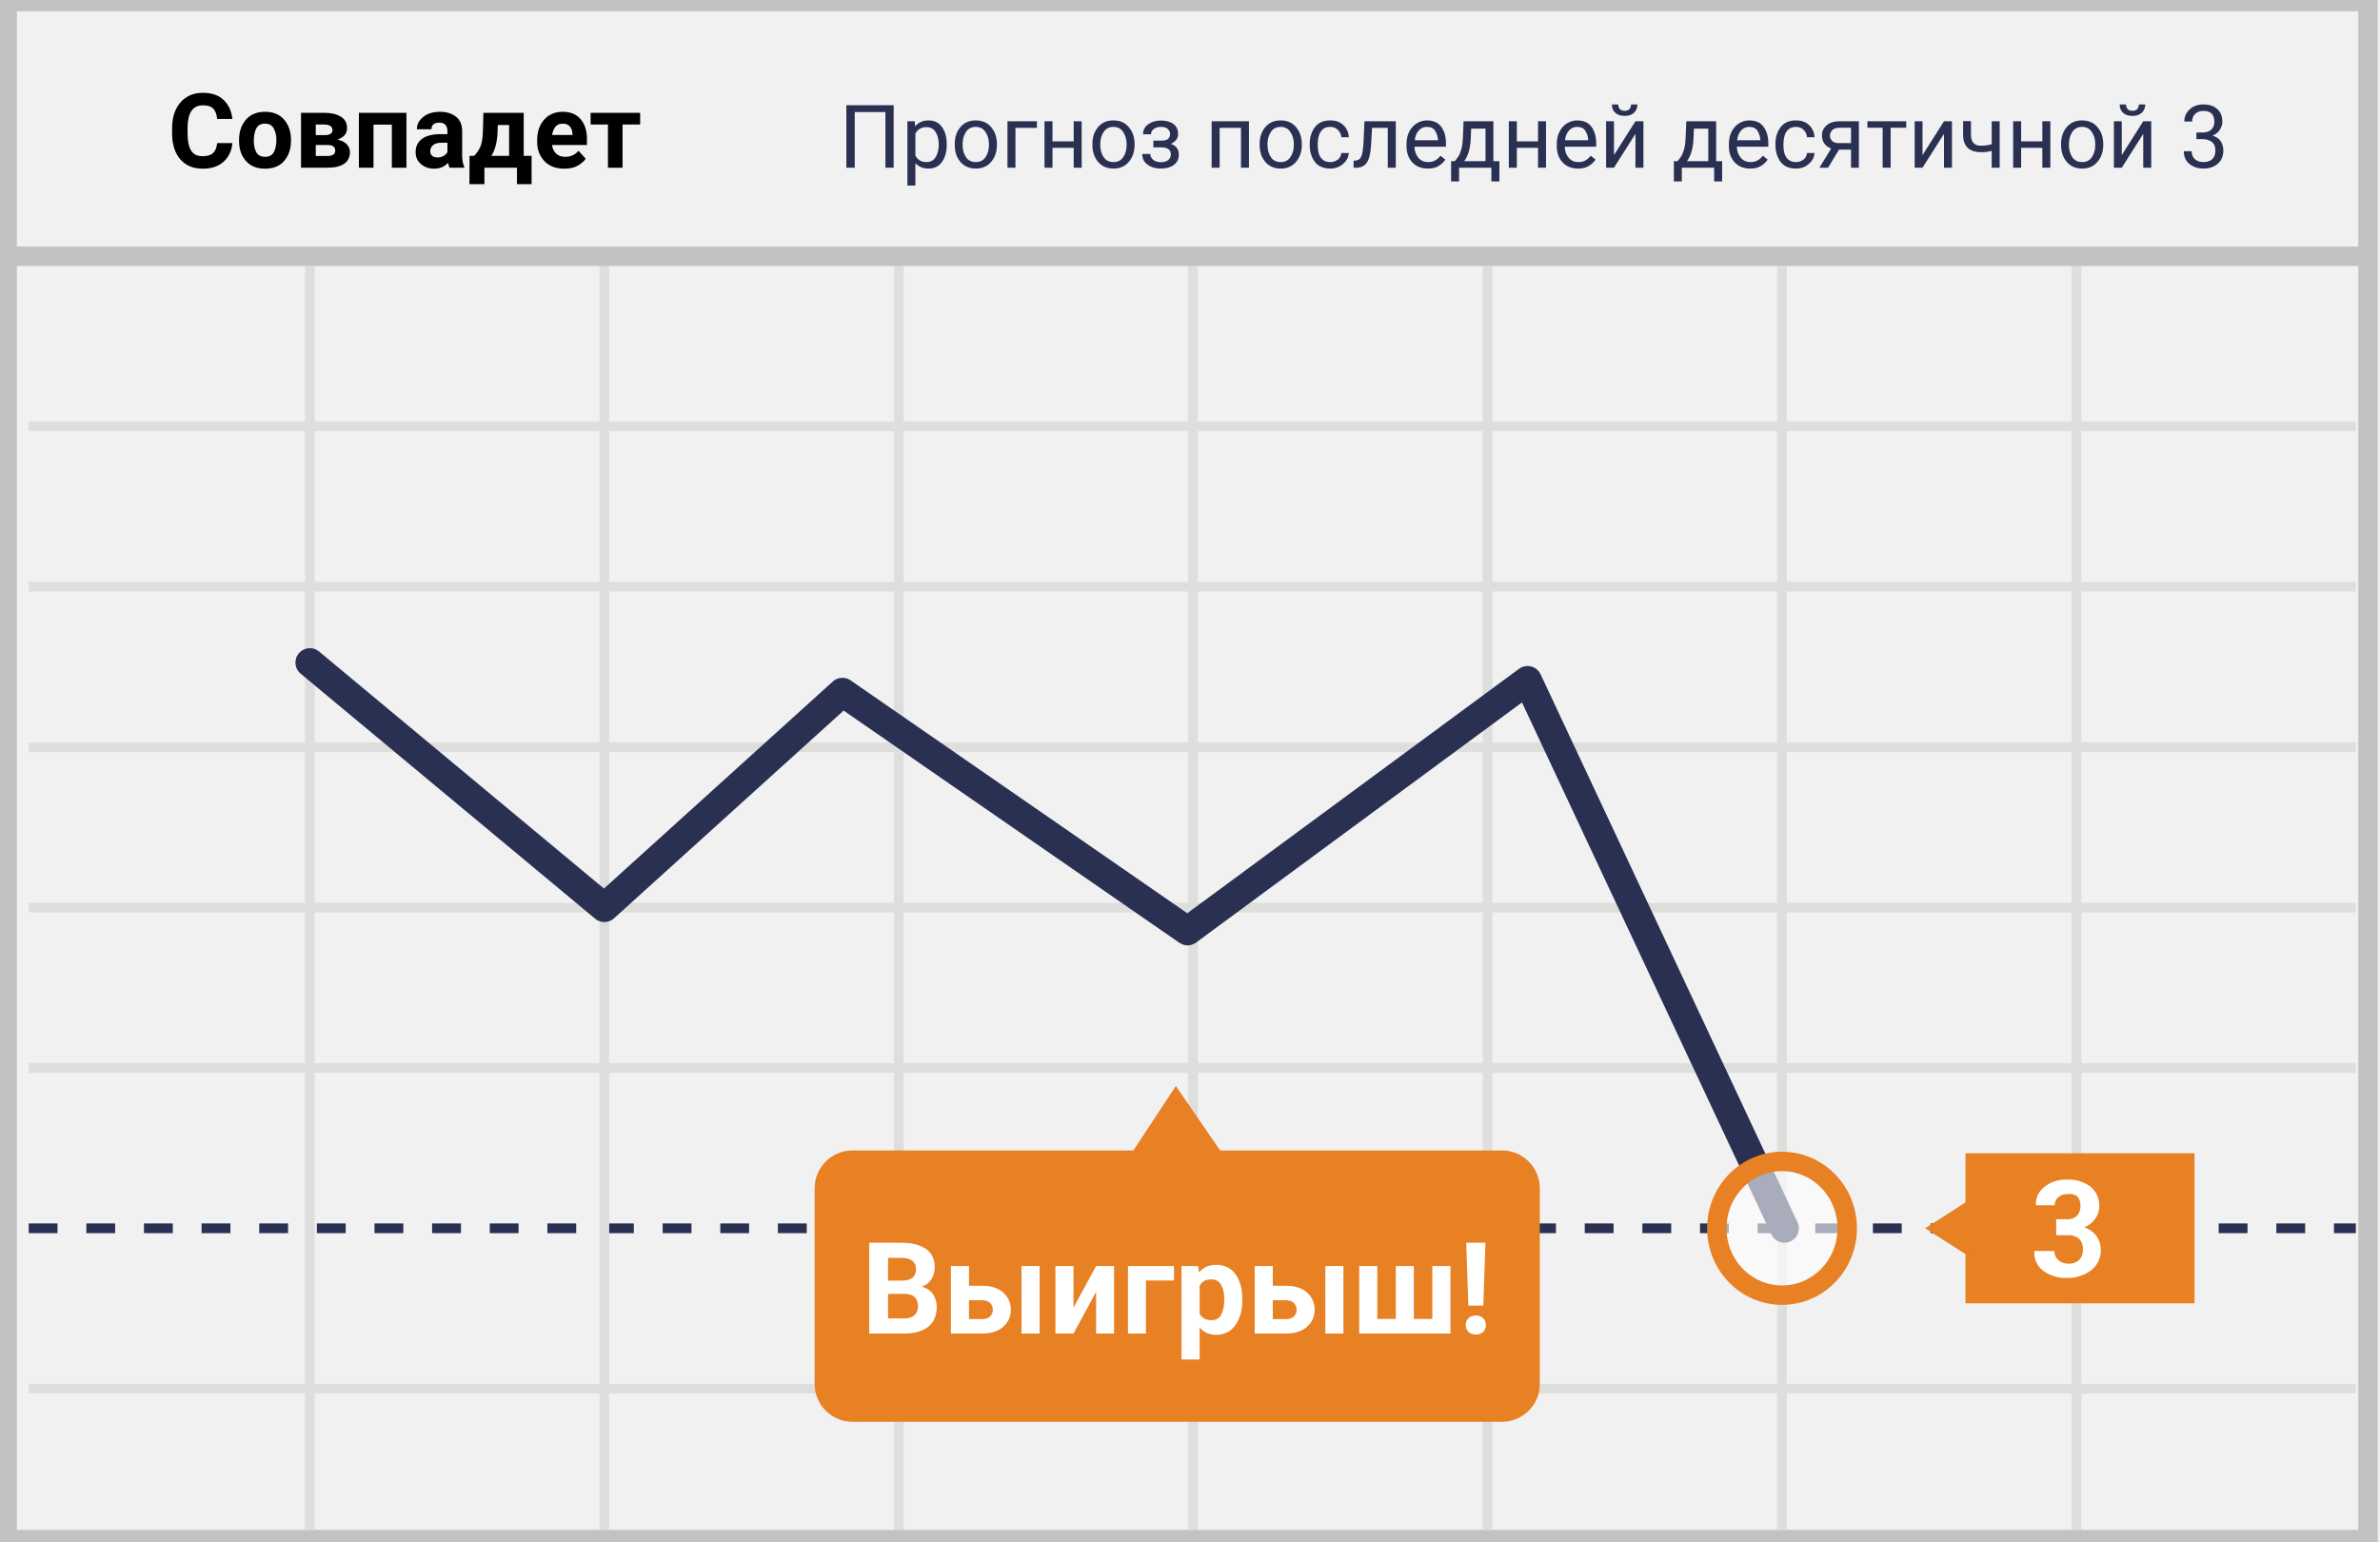
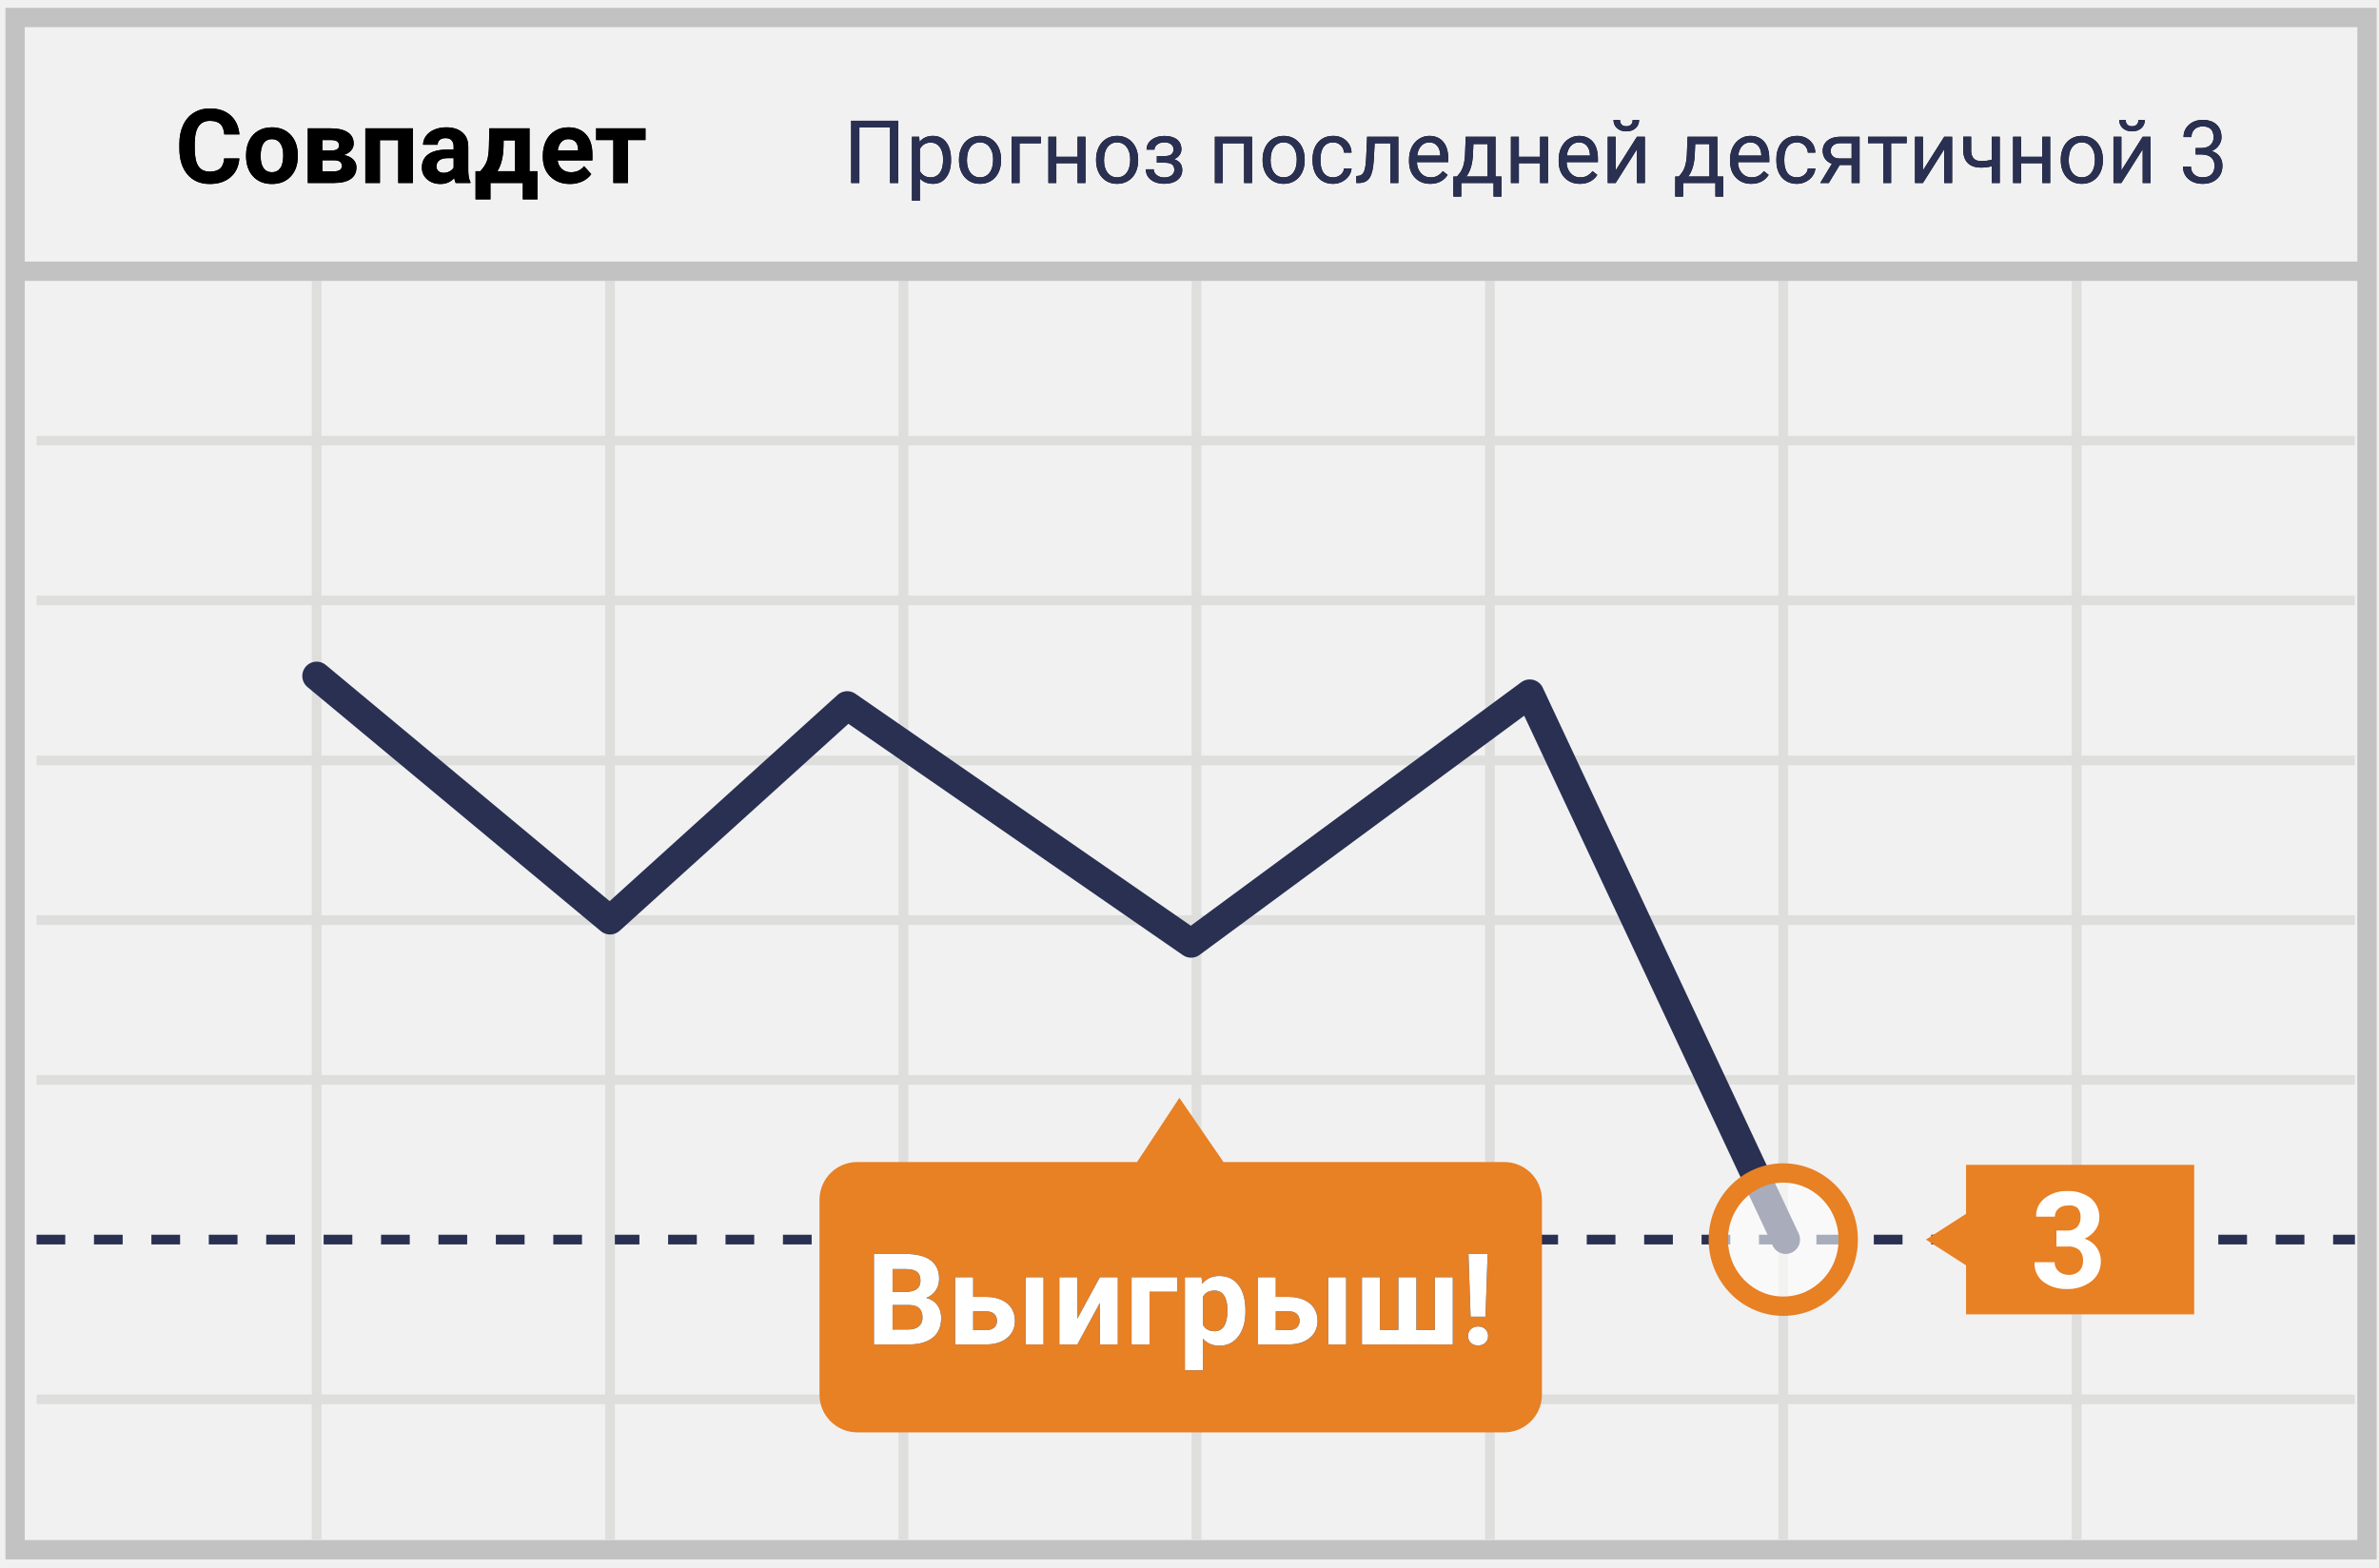
- <svg xmlns="http://www.w3.org/2000/svg" width="298" height="193">
-   <g fill="none" fill-rule="evenodd">
-     <path stroke="#C2C2C2" stroke-width="2.43" fill="#F1F1F2" d="M.899.197h295.595v192.606H.899z" />
-     <path d="M3.595 53.387h291.38M3.595 73.467h291.38M3.595 133.74h291.38" stroke="#DEDEDD" stroke-width="1.215" />
-     <path d="M3.595 153.82h291.38" stroke="#293052" stroke-width="1.215" stroke-linejoin="round" stroke-dasharray="3.608" />
-     <path d="M3.595 173.898h291.38M38.797 33.308V191.59M75.671 33.308V191.59m36.873-158.282V191.59M149.38 33.308V191.59m36.873-158.282V191.59m36.874-158.282V191.59M260 33.308V191.59M3.595 113.662h291.38M3.595 93.582h291.38" stroke="#DEDEDD" stroke-width="1.215" />
-     <path d="M1.506 32.096h295.595" stroke="#C2C2C2" stroke-width="2.43" fill="#F1F1F2" />
-     <path stroke="#293052" stroke-width="3.608" stroke-linecap="round" stroke-linejoin="round" d="M223.43 153.82l-32.164-68.61-42.57 31.369-43.215-29.891-29.81 26.974-36.874-30.687" />
-     <path d="M187.937 144.07h-35.165l-5.544-8.07-5.317 8.07h-35.164a4.741 4.741 0 0 0-4.747 4.735v24.511a4.741 4.741 0 0 0 4.747 4.736h81.19a4.753 4.753 0 0 0 3.43-1.346 4.73 4.73 0 0 0 1.43-3.39v-24.473a4.73 4.73 0 0 0-1.416-3.414 4.753 4.753 0 0 0-3.444-1.36z" fill="#E88024" />
-     <ellipse cx="8.468" cy="8.858" rx="8.165" ry="8.373" opacity=".6" transform="translate(214.658 144.962)" fill="#FFF" />
-     <ellipse stroke="#E88024" stroke-width="2.43" cx="223.127" cy="153.819" rx="8.165" ry="8.373" />
-     <path fill="#E88024" d="M246.101 144.424h28.671v18.79h-28.67z" />
-     <path fill="#E88024" d="M249.595 153.82l-3.342 3.333-5.202-3.334 5.202-3.333z" />
-     <path d="M257.456 152.683h1.367c.463.033.92-.132 1.253-.455.294-.348.444-.795.418-1.25a1.627 1.627 0 0 0-.418-1.174 1.598 1.598 0 0 0-1.215-.266 1.673 1.673 0 0 0-1.14.38c-.3.253-.467.63-.455 1.022h-2.355a2.725 2.725 0 0 1 1.064-2.31 4.298 4.298 0 0 1 2.81-.91 4.64 4.64 0 0 1 2.962.871 3.065 3.065 0 0 1 1.101 2.539 2.534 2.534 0 0 1-.494 1.477 3.34 3.34 0 0 1-1.367 1.099c.61.197 1.142.581 1.52 1.098.353.498.54 1.095.531 1.705a3.104 3.104 0 0 1-1.215 2.576 4.83 4.83 0 0 1-3.076.947 4.717 4.717 0 0 1-2.886-.87 2.8 2.8 0 0 1-1.14-2.501h2.507c-.01.432.17.848.494 1.136.345.304.792.467 1.253.455.486.032.964-.132 1.329-.455.333-.329.512-.783.493-1.25a1.816 1.816 0 0 0-.455-1.402 1.978 1.978 0 0 0-1.405-.454h-1.481v-2.008z" fill="#FFF" />
-     <text font-family="Roboto-Regular, Roboto" font-size="11" fill="#2A3052">
-       <tspan x="105.02" y="21">Прогноз последней десятичной 3</tspan>
-     </text>
-     <text font-family="Roboto-Bold, Roboto" font-size="16" font-weight="bold" fill="#FFF">
-       <tspan x="107.82" y="167">Выигрыш!</tspan>
-     </text>
-     <text font-family="Roboto-Bold, Roboto" font-size="13" font-weight="bold" fill="#000">
-       <tspan x="21" y="21">Совпадет</tspan>
-     </text>
+ <svg xmlns="http://www.w3.org/2000/svg" xmlns:xlink="http://www.w3.org/1999/xlink" width="299px" height="197px" viewBox="0 0 299 197" version="1.1">
+   <defs>
+     <path d="M111.9,21 L110.863,21 L110.863,14.028 L107.007,14.028 L107.007,21 L105.976,21 L105.976,13.18 L111.9,13.18 L111.9,21 Z M118.528,18.159 C118.528,19.043 118.326,19.756 117.921,20.296 C117.516,20.837 116.968,21.107 116.277,21.107 C115.572,21.107 115.017,20.884 114.612,20.436 L114.612,23.234 L113.619,23.234 L113.619,15.188 L114.526,15.188 L114.575,15.833 C114.979,15.332 115.541,15.081 116.261,15.081 C116.959,15.081 117.512,15.344 117.918,15.871 C118.325,16.397 118.528,17.129 118.528,18.067 L118.528,18.159 Z M117.534,18.046 C117.534,17.391 117.395,16.873 117.115,16.494 C116.836,16.114 116.453,15.924 115.966,15.924 C115.364,15.924 114.913,16.191 114.612,16.725 L114.612,19.501 C114.91,20.031 115.364,20.296 115.977,20.296 C116.453,20.296 116.831,20.108 117.113,19.73 C117.394,19.352 117.534,18.791 117.534,18.046 Z M119.527,18.041 C119.527,17.471 119.639,16.959 119.863,16.504 C120.086,16.05 120.398,15.699 120.797,15.452 C121.196,15.205 121.652,15.081 122.164,15.081 C122.955,15.081 123.595,15.355 124.084,15.903 C124.573,16.451 124.817,17.179 124.817,18.089 L124.817,18.159 C124.817,18.724 124.709,19.232 124.492,19.681 C124.276,20.131 123.966,20.481 123.563,20.731 C123.16,20.982 122.698,21.107 122.175,21.107 C121.387,21.107 120.749,20.833 120.26,20.286 C119.771,19.738 119.527,19.013 119.527,18.11 L119.527,18.041 Z M120.526,18.159 C120.526,18.803 120.675,19.321 120.974,19.711 C121.273,20.101 121.674,20.296 122.175,20.296 C122.68,20.296 123.081,20.099 123.378,19.703 C123.675,19.307 123.824,18.753 123.824,18.041 C123.824,17.403 123.672,16.887 123.37,16.491 C123.067,16.095 122.665,15.897 122.164,15.897 C121.674,15.897 121.278,16.093 120.977,16.483 C120.676,16.873 120.526,17.432 120.526,18.159 Z M129.818,16.01 L127.138,16.01 L127.138,21 L126.139,21 L126.139,15.188 L129.818,15.188 L129.818,16.01 Z M135.425,21 L134.432,21 L134.432,18.519 L131.762,18.519 L131.762,21 L130.763,21 L130.763,15.188 L131.762,15.188 L131.762,17.708 L134.432,17.708 L134.432,15.188 L135.425,15.188 L135.425,21 Z M136.757,18.041 C136.757,17.471 136.869,16.959 137.093,16.504 C137.317,16.05 137.628,15.699 138.028,15.452 C138.427,15.205 138.882,15.081 139.395,15.081 C140.186,15.081 140.826,15.355 141.315,15.903 C141.803,16.451 142.048,17.179 142.048,18.089 L142.048,18.159 C142.048,18.724 141.94,19.232 141.723,19.681 C141.506,20.131 141.197,20.481 140.794,20.731 C140.391,20.982 139.928,21.107 139.405,21.107 C138.618,21.107 137.979,20.833 137.49,20.286 C137.002,19.738 136.757,19.013 136.757,18.11 L136.757,18.041 Z M137.756,18.159 C137.756,18.803 137.906,19.321 138.205,19.711 C138.504,20.101 138.904,20.296 139.405,20.296 C139.91,20.296 140.311,20.099 140.608,19.703 C140.906,19.307 141.054,18.753 141.054,18.041 C141.054,17.403 140.903,16.887 140.6,16.491 C140.298,16.095 139.896,15.897 139.395,15.897 C138.904,15.897 138.508,16.093 138.208,16.483 C137.907,16.873 137.756,17.432 137.756,18.159 Z M146.49,16.778 C146.49,16.506 146.386,16.29 146.178,16.131 C145.971,15.972 145.686,15.892 145.324,15.892 C144.973,15.892 144.681,15.983 144.446,16.166 C144.212,16.349 144.094,16.563 144.094,16.811 L143.106,16.811 C143.106,16.306 143.317,15.892 143.74,15.57 C144.162,15.248 144.69,15.086 145.324,15.086 C146.005,15.086 146.535,15.232 146.914,15.524 C147.294,15.816 147.483,16.232 147.483,16.773 C147.483,17.034 147.405,17.274 147.247,17.493 C147.09,17.711 146.866,17.885 146.576,18.014 C147.252,18.243 147.591,18.694 147.591,19.367 C147.591,19.901 147.385,20.323 146.973,20.635 C146.561,20.946 146.012,21.102 145.324,21.102 C144.655,21.102 144.102,20.938 143.667,20.611 C143.232,20.283 143.015,19.84 143.015,19.281 L144.003,19.281 C144.003,19.564 144.129,19.807 144.382,20.009 C144.634,20.211 144.948,20.312 145.324,20.312 C145.704,20.312 146.01,20.225 146.243,20.049 C146.475,19.874 146.592,19.646 146.592,19.367 C146.592,19.041 146.494,18.808 146.299,18.666 C146.104,18.525 145.8,18.454 145.389,18.454 L144.395,18.454 L144.395,17.616 L145.475,17.616 C146.151,17.598 146.49,17.319 146.49,16.778 Z M156.356,21 L155.363,21 L155.363,16.01 L152.688,16.01 L152.688,21 L151.689,21 L151.689,15.188 L156.356,15.188 L156.356,21 Z M157.688,18.041 C157.688,17.471 157.8,16.959 158.024,16.504 C158.248,16.05 158.559,15.699 158.959,15.452 C159.358,15.205 159.814,15.081 160.326,15.081 C161.117,15.081 161.757,15.355 162.246,15.903 C162.735,16.451 162.979,17.179 162.979,18.089 L162.979,18.159 C162.979,18.724 162.871,19.232 162.654,19.681 C162.437,20.131 162.128,20.481 161.725,20.731 C161.322,20.982 160.859,21.107 160.336,21.107 C159.549,21.107 158.91,20.833 158.422,20.286 C157.933,19.738 157.688,19.013 157.688,18.11 L157.688,18.041 Z M158.688,18.159 C158.688,18.803 158.837,19.321 159.136,19.711 C159.435,20.101 159.835,20.296 160.336,20.296 C160.841,20.296 161.242,20.099 161.54,19.703 C161.837,19.307 161.985,18.753 161.985,18.041 C161.985,17.403 161.834,16.887 161.531,16.491 C161.229,16.095 160.827,15.897 160.326,15.897 C159.835,15.897 159.439,16.093 159.139,16.483 C158.838,16.873 158.688,17.432 158.688,18.159 Z M166.556,20.296 C166.911,20.296 167.22,20.189 167.485,19.974 C167.75,19.759 167.897,19.491 167.926,19.168 L168.866,19.168 C168.848,19.501 168.733,19.818 168.522,20.119 C168.311,20.42 168.029,20.66 167.676,20.839 C167.323,21.018 166.95,21.107 166.556,21.107 C165.765,21.107 165.136,20.843 164.668,20.315 C164.201,19.787 163.967,19.065 163.967,18.148 L163.967,17.981 C163.967,17.416 164.071,16.913 164.279,16.472 C164.486,16.032 164.785,15.69 165.173,15.446 C165.562,15.203 166.021,15.081 166.551,15.081 C167.202,15.081 167.744,15.276 168.176,15.667 C168.607,16.057 168.837,16.563 168.866,17.187 L167.926,17.187 C167.897,16.811 167.755,16.502 167.499,16.26 C167.243,16.018 166.927,15.897 166.551,15.897 C166.046,15.897 165.655,16.079 165.377,16.443 C165.1,16.806 164.961,17.332 164.961,18.019 L164.961,18.207 C164.961,18.877 165.099,19.392 165.375,19.754 C165.65,20.116 166.044,20.296 166.556,20.296 Z M174.747,15.188 L174.747,21 L173.748,21 L173.748,16.01 L171.771,16.01 L171.653,18.186 C171.589,19.185 171.421,19.899 171.151,20.329 C170.881,20.758 170.452,20.982 169.865,21 L169.467,21 L169.467,20.125 L169.752,20.103 C170.074,20.067 170.305,19.881 170.445,19.544 C170.584,19.208 170.674,18.585 170.713,17.675 L170.821,15.188 L174.747,15.188 Z M178.754,21.107 C177.966,21.107 177.325,20.849 176.831,20.331 C176.337,19.814 176.09,19.122 176.09,18.255 L176.09,18.073 C176.09,17.496 176.2,16.982 176.42,16.529 C176.64,16.076 176.948,15.721 177.344,15.465 C177.74,15.209 178.168,15.081 178.63,15.081 C179.386,15.081 179.973,15.33 180.392,15.828 C180.811,16.325 181.021,17.038 181.021,17.965 L181.021,18.379 L177.083,18.379 C177.098,18.952 177.265,19.415 177.586,19.767 C177.906,20.12 178.313,20.296 178.808,20.296 C179.159,20.296 179.456,20.225 179.699,20.082 C179.943,19.938 180.156,19.749 180.338,19.512 L180.945,19.985 C180.458,20.733 179.728,21.107 178.754,21.107 Z M178.63,15.897 C178.229,15.897 177.893,16.043 177.621,16.335 C177.348,16.627 177.18,17.036 177.116,17.562 L180.027,17.562 L180.027,17.487 C179.998,16.982 179.862,16.591 179.619,16.314 C179.375,16.036 179.046,15.897 178.63,15.897 Z M182.122,20.189 L182.465,19.765 C182.852,19.263 183.072,18.511 183.126,17.509 L183.217,15.188 L186.961,15.188 L186.961,20.189 L187.708,20.189 L187.708,22.708 L186.714,22.708 L186.714,21 L182.659,21 L182.659,22.708 L181.665,22.708 L181.67,20.189 L182.122,20.189 Z M183.298,20.189 L185.967,20.189 L185.967,16.107 L184.179,16.107 L184.12,17.493 C184.059,18.649 183.785,19.548 183.298,20.189 Z M193.557,21 L192.563,21 L192.563,18.519 L189.894,18.519 L189.894,21 L188.895,21 L188.895,15.188 L189.894,15.188 L189.894,17.708 L192.563,17.708 L192.563,15.188 L193.557,15.188 L193.557,21 Z M197.563,21.107 C196.776,21.107 196.135,20.849 195.641,20.331 C195.146,19.814 194.899,19.122 194.899,18.255 L194.899,18.073 C194.899,17.496 195.01,16.982 195.23,16.529 C195.45,16.076 195.758,15.721 196.154,15.465 C196.549,15.209 196.978,15.081 197.44,15.081 C198.195,15.081 198.783,15.33 199.202,15.828 C199.621,16.325 199.83,17.038 199.83,17.965 L199.83,18.379 L195.893,18.379 C195.907,18.952 196.075,19.415 196.395,19.767 C196.716,20.12 197.123,20.296 197.617,20.296 C197.968,20.296 198.265,20.225 198.509,20.082 C198.752,19.938 198.965,19.749 199.148,19.512 L199.755,19.985 C199.268,20.733 198.537,21.107 197.563,21.107 Z M197.44,15.897 C197.039,15.897 196.702,16.043 196.43,16.335 C196.158,16.627 195.99,17.036 195.925,17.562 L198.836,17.562 L198.836,17.487 C198.808,16.982 198.672,16.591 198.428,16.314 C198.185,16.036 197.855,15.897 197.44,15.897 Z M204.739,15.188 L205.733,15.188 L205.733,21 L204.739,21 L204.739,16.762 L202.059,21 L201.065,21 L201.065,15.188 L202.059,15.188 L202.059,19.432 L204.739,15.188 Z M205.008,13.072 C205.008,13.506 204.86,13.854 204.565,14.117 C204.269,14.38 203.882,14.512 203.402,14.512 C202.922,14.512 202.534,14.379 202.236,14.114 C201.939,13.849 201.791,13.502 201.791,13.072 L202.602,13.072 C202.602,13.323 202.67,13.519 202.806,13.66 C202.942,13.802 203.14,13.873 203.402,13.873 C203.653,13.873 203.849,13.803 203.99,13.663 C204.131,13.523 204.202,13.326 204.202,13.072 L205.008,13.072 Z M210.003,20.189 L210.347,19.765 C210.733,19.263 210.954,18.511 211.007,17.509 L211.099,15.188 L214.842,15.188 L214.842,20.189 L215.589,20.189 L215.589,22.708 L214.595,22.708 L214.595,21 L210.54,21 L210.54,22.708 L209.546,22.708 L209.552,20.189 L210.003,20.189 Z M211.179,20.189 L213.849,20.189 L213.849,16.107 L212.06,16.107 L212.001,17.493 C211.94,18.649 211.666,19.548 211.179,20.189 Z M219.102,21.107 C218.314,21.107 217.673,20.849 217.179,20.331 C216.685,19.814 216.438,19.122 216.438,18.255 L216.438,18.073 C216.438,17.496 216.548,16.982 216.768,16.529 C216.988,16.076 217.296,15.721 217.692,15.465 C218.087,15.209 218.516,15.081 218.978,15.081 C219.734,15.081 220.321,15.33 220.74,15.828 C221.159,16.325 221.368,17.038 221.368,17.965 L221.368,18.379 L217.431,18.379 C217.445,18.952 217.613,19.415 217.933,19.767 C218.254,20.12 218.661,20.296 219.155,20.296 C219.506,20.296 219.803,20.225 220.047,20.082 C220.29,19.938 220.503,19.749 220.686,19.512 L221.293,19.985 C220.806,20.733 220.076,21.107 219.102,21.107 Z M218.978,15.897 C218.577,15.897 218.24,16.043 217.968,16.335 C217.696,16.627 217.528,17.036 217.463,17.562 L220.375,17.562 L220.375,17.487 C220.346,16.982 220.21,16.591 219.966,16.314 C219.723,16.036 219.393,15.897 218.978,15.897 Z M224.849,20.296 C225.203,20.296 225.513,20.189 225.778,19.974 C226.043,19.759 226.19,19.491 226.218,19.168 L227.158,19.168 C227.14,19.501 227.026,19.818 226.814,20.119 C226.603,20.42 226.321,20.66 225.969,20.839 C225.616,21.018 225.243,21.107 224.849,21.107 C224.057,21.107 223.428,20.843 222.961,20.315 C222.493,19.787 222.26,19.065 222.26,18.148 L222.26,17.981 C222.26,17.416 222.364,16.913 222.571,16.472 C222.779,16.032 223.077,15.69 223.466,15.446 C223.854,15.203 224.313,15.081 224.843,15.081 C225.495,15.081 226.037,15.276 226.468,15.667 C226.899,16.057 227.13,16.563 227.158,17.187 L226.218,17.187 C226.19,16.811 226.047,16.502 225.791,16.26 C225.535,16.018 225.219,15.897 224.843,15.897 C224.338,15.897 223.947,16.079 223.67,16.443 C223.392,16.806 223.253,17.332 223.253,18.019 L223.253,18.207 C223.253,18.877 223.391,19.392 223.667,19.754 C223.943,20.116 224.337,20.296 224.849,20.296 Z M232.717,15.188 L232.717,21 L231.718,21 L231.718,18.739 L230.22,18.739 L228.85,21 L227.776,21 L229.237,18.588 C228.864,18.452 228.579,18.242 228.38,17.957 C228.181,17.673 228.082,17.34 228.082,16.961 C228.082,16.431 228.281,16.004 228.678,15.68 C229.076,15.356 229.607,15.192 230.273,15.188 L232.717,15.188 Z M229.081,16.972 C229.081,17.255 229.178,17.483 229.371,17.656 C229.564,17.83 229.82,17.919 230.139,17.922 L231.718,17.922 L231.718,15.994 L230.29,15.994 C229.921,15.994 229.627,16.085 229.409,16.265 C229.19,16.446 229.081,16.682 229.081,16.972 Z M238.631,15.994 L236.681,15.994 L236.681,21 L235.688,21 L235.688,15.994 L233.775,15.994 L233.775,15.188 L238.631,15.188 L238.631,15.994 Z M243.357,15.188 L244.351,15.188 L244.351,21 L243.357,21 L243.357,16.762 L240.677,21 L239.684,21 L239.684,15.188 L240.677,15.188 L240.677,19.432 L243.357,15.188 Z M250.334,21 L249.335,21 L249.335,18.895 C248.899,19.009 248.451,19.066 247.993,19.066 C247.266,19.066 246.712,18.88 246.33,18.508 C245.949,18.135 245.755,17.605 245.748,16.918 L245.748,15.183 L246.741,15.183 L246.741,16.95 C246.759,17.817 247.176,18.25 247.993,18.25 C248.451,18.25 248.899,18.193 249.335,18.078 L249.335,15.188 L250.334,15.188 L250.334,21 Z M256.672,21 L255.679,21 L255.679,18.519 L253.009,18.519 L253.009,21 L252.01,21 L252.01,15.188 L253.009,15.188 L253.009,17.708 L255.679,17.708 L255.679,15.188 L256.672,15.188 L256.672,21 Z M258.004,18.041 C258.004,17.471 258.116,16.959 258.34,16.504 C258.564,16.05 258.875,15.699 259.275,15.452 C259.674,15.205 260.13,15.081 260.642,15.081 C261.433,15.081 262.073,15.355 262.562,15.903 C263.051,16.451 263.295,17.179 263.295,18.089 L263.295,18.159 C263.295,18.724 263.187,19.232 262.97,19.681 C262.753,20.131 262.444,20.481 262.041,20.731 C261.638,20.982 261.175,21.107 260.652,21.107 C259.865,21.107 259.226,20.833 258.738,20.286 C258.249,19.738 258.004,19.013 258.004,18.11 L258.004,18.041 Z M259.003,18.159 C259.003,18.803 259.153,19.321 259.452,19.711 C259.751,20.101 260.151,20.296 260.652,20.296 C261.157,20.296 261.558,20.099 261.855,19.703 C262.153,19.307 262.301,18.753 262.301,18.041 C262.301,17.403 262.15,16.887 261.847,16.491 C261.545,16.095 261.143,15.897 260.642,15.897 C260.151,15.897 259.755,16.093 259.455,16.483 C259.154,16.873 259.003,17.432 259.003,18.159 Z M268.301,15.188 L269.294,15.188 L269.294,21 L268.301,21 L268.301,16.762 L265.621,21 L264.627,21 L264.627,15.188 L265.621,15.188 L265.621,19.432 L268.301,15.188 Z M268.569,13.072 C268.569,13.506 268.422,13.854 268.126,14.117 C267.831,14.38 267.443,14.512 266.963,14.512 C266.484,14.512 266.095,14.379 265.798,14.114 C265.501,13.849 265.352,13.502 265.352,13.072 L266.163,13.072 C266.163,13.323 266.231,13.519 266.367,13.66 C266.503,13.802 266.702,13.873 266.963,13.873 C267.214,13.873 267.41,13.803 267.552,13.663 C267.693,13.523 267.764,13.326 267.764,13.072 L268.569,13.072 Z M274.956,16.606 L275.702,16.606 C276.171,16.599 276.54,16.476 276.809,16.236 C277.077,15.996 277.211,15.672 277.211,15.264 C277.211,14.347 276.755,13.889 275.842,13.889 C275.412,13.889 275.069,14.011 274.813,14.257 C274.557,14.502 274.429,14.827 274.429,15.231 L273.436,15.231 C273.436,14.612 273.662,14.097 274.115,13.687 C274.568,13.277 275.144,13.072 275.842,13.072 C276.579,13.072 277.158,13.267 277.577,13.658 C277.996,14.048 278.205,14.59 278.205,15.285 C278.205,15.625 278.095,15.955 277.875,16.273 C277.655,16.592 277.355,16.83 276.975,16.988 C277.405,17.124 277.737,17.349 277.971,17.665 C278.206,17.98 278.323,18.365 278.323,18.819 C278.323,19.521 278.094,20.078 277.636,20.49 C277.177,20.902 276.581,21.107 275.847,21.107 C275.113,21.107 274.516,20.909 274.056,20.511 C273.596,20.114 273.366,19.589 273.366,18.938 L274.365,18.938 C274.365,19.349 274.499,19.679 274.768,19.926 C275.036,20.173 275.396,20.296 275.847,20.296 C276.327,20.296 276.694,20.171 276.948,19.92 C277.202,19.67 277.33,19.31 277.33,18.841 C277.33,18.386 277.19,18.037 276.911,17.793 C276.631,17.55 276.229,17.425 275.702,17.417 L274.956,17.417 L274.956,16.606 Z" id="path-1" />
+     <path d="M108.836,167 L108.836,155.625 L112.82,155.625 C114.201,155.625 115.247,155.889 115.961,156.418 C116.674,156.947 117.031,157.721 117.031,158.742 C117.031,159.299 116.888,159.79 116.602,160.215 C116.315,160.639 115.917,160.951 115.406,161.148 C115.99,161.294 116.449,161.589 116.785,162.031 C117.121,162.474 117.289,163.016 117.289,163.656 C117.289,164.75 116.94,165.578 116.242,166.141 C115.544,166.703 114.549,166.99 113.258,167 L108.836,167 Z M111.18,162.047 L111.18,165.117 L113.188,165.117 C113.74,165.117 114.171,164.986 114.48,164.723 C114.79,164.46 114.945,164.096 114.945,163.633 C114.945,162.591 114.406,162.062 113.328,162.047 L111.18,162.047 Z M111.18,160.391 L112.914,160.391 C114.096,160.37 114.688,159.898 114.688,158.977 C114.688,158.461 114.538,158.09 114.238,157.863 C113.939,157.637 113.466,157.523 112.82,157.523 L111.18,157.523 L111.18,160.391 Z M121.312,161.023 L122.93,161.023 C123.659,161.023 124.299,161.146 124.852,161.391 C125.404,161.635 125.827,161.986 126.121,162.441 C126.415,162.897 126.562,163.427 126.562,164.031 C126.562,164.922 126.233,165.639 125.574,166.184 C124.915,166.728 124.018,167 122.883,167 L119.047,167 L119.047,158.547 L121.312,158.547 L121.312,161.023 Z M130.156,167 L127.898,167 L127.898,158.547 L130.156,158.547 L130.156,167 Z M121.312,162.836 L121.312,165.195 L122.914,165.195 C123.362,165.195 123.706,165.091 123.945,164.883 C124.185,164.674 124.305,164.391 124.305,164.031 C124.305,163.667 124.188,163.376 123.953,163.16 C123.719,162.944 123.372,162.836 122.914,162.836 L121.312,162.836 Z M137.234,158.547 L139.492,158.547 L139.492,167 L137.234,167 L137.234,161.781 L134.406,167 L132.141,167 L132.141,158.547 L134.406,158.547 L134.406,163.758 L137.234,158.547 Z M146.977,160.375 L143.477,160.375 L143.477,167 L141.219,167 L141.219,158.547 L146.977,158.547 L146.977,160.375 Z M155.531,162.852 C155.531,164.154 155.236,165.197 154.645,165.98 C154.053,166.764 153.255,167.156 152.25,167.156 C151.396,167.156 150.706,166.859 150.18,166.266 L150.18,170.25 L147.922,170.25 L147.922,158.547 L150.016,158.547 L150.094,159.375 C150.641,158.719 151.354,158.391 152.234,158.391 C153.276,158.391 154.086,158.776 154.664,159.547 C155.242,160.318 155.531,161.38 155.531,162.734 L155.531,162.852 Z M153.273,162.688 C153.273,161.901 153.134,161.294 152.855,160.867 C152.577,160.44 152.172,160.227 151.641,160.227 C150.932,160.227 150.445,160.497 150.18,161.039 L150.18,164.5 C150.456,165.057 150.948,165.336 151.656,165.336 C152.734,165.336 153.273,164.453 153.273,162.688 Z M159.344,161.023 L160.961,161.023 C161.69,161.023 162.331,161.146 162.883,161.391 C163.435,161.635 163.858,161.986 164.152,162.441 C164.447,162.897 164.594,163.427 164.594,164.031 C164.594,164.922 164.264,165.639 163.605,166.184 C162.947,166.728 162.049,167 160.914,167 L157.078,167 L157.078,158.547 L159.344,158.547 L159.344,161.023 Z M168.188,167 L165.93,167 L165.93,158.547 L168.188,158.547 L168.188,167 Z M159.344,162.836 L159.344,165.195 L160.945,165.195 C161.393,165.195 161.737,165.091 161.977,164.883 C162.216,164.674 162.336,164.391 162.336,164.031 C162.336,163.667 162.219,163.376 161.984,163.16 C161.75,162.944 161.404,162.836 160.945,162.836 L159.344,162.836 Z M172.43,158.547 L172.43,165.18 L174.75,165.18 L174.75,158.547 L177.016,158.547 L177.016,165.18 L179.336,165.18 L179.336,158.547 L181.594,158.547 L181.594,167 L170.172,167 L170.172,158.547 L172.43,158.547 Z M185.703,163.508 L183.828,163.508 L183.562,155.625 L185.969,155.625 L185.703,163.508 Z M184.766,164.742 C185.146,164.742 185.452,164.854 185.684,165.078 C185.915,165.302 186.031,165.589 186.031,165.938 C186.031,166.281 185.915,166.565 185.684,166.789 C185.452,167.013 185.146,167.125 184.766,167.125 C184.391,167.125 184.087,167.013 183.855,166.789 C183.624,166.565 183.508,166.281 183.508,165.938 C183.508,165.594 183.624,165.309 183.855,165.082 C184.087,164.855 184.391,164.742 184.766,164.742 Z" id="path-2" />
+     <path d="M29.081,17.921 C29.009,18.916 28.642,19.699 27.979,20.27 C27.317,20.841 26.444,21.127 25.361,21.127 C24.176,21.127 23.244,20.728 22.565,19.93 C21.885,19.133 21.546,18.038 21.546,16.646 L21.546,16.081 C21.546,15.192 21.702,14.409 22.016,13.732 C22.329,13.055 22.776,12.535 23.358,12.174 C23.94,11.812 24.616,11.631 25.386,11.631 C26.453,11.631 27.312,11.917 27.963,12.488 C28.615,13.059 28.992,13.861 29.093,14.894 L27.189,14.894 C27.142,14.297 26.976,13.864 26.691,13.595 C26.405,13.327 25.97,13.192 25.386,13.192 C24.751,13.192 24.276,13.42 23.961,13.875 C23.646,14.33 23.484,15.035 23.476,15.992 L23.476,16.69 C23.476,17.689 23.627,18.419 23.929,18.88 C24.232,19.341 24.709,19.572 25.361,19.572 C25.949,19.572 26.388,19.437 26.678,19.169 C26.968,18.9 27.134,18.484 27.176,17.921 L29.081,17.921 Z M29.925,17.502 C29.925,16.821 30.056,16.214 30.318,15.681 C30.581,15.147 30.958,14.735 31.451,14.443 C31.944,14.151 32.517,14.005 33.168,14.005 C34.095,14.005 34.852,14.288 35.438,14.855 C36.024,15.423 36.351,16.193 36.418,17.166 L36.431,17.636 C36.431,18.689 36.137,19.535 35.549,20.172 C34.961,20.809 34.171,21.127 33.181,21.127 C32.191,21.127 31.401,20.81 30.81,20.175 C30.22,19.54 29.925,18.677 29.925,17.585 L29.925,17.502 Z M31.759,17.636 C31.759,18.287 31.882,18.786 32.127,19.131 C32.373,19.476 32.724,19.648 33.181,19.648 C33.625,19.648 33.972,19.478 34.222,19.137 C34.472,18.796 34.597,18.251 34.597,17.502 C34.597,16.863 34.472,16.368 34.222,16.017 C33.972,15.666 33.621,15.49 33.168,15.49 C32.72,15.49 32.373,15.665 32.127,16.014 C31.882,16.363 31.759,16.904 31.759,17.636 Z M37.682,21 L37.682,14.132 L40.551,14.132 C41.486,14.132 42.203,14.297 42.703,14.627 C43.202,14.957 43.452,15.431 43.452,16.049 C43.452,16.366 43.347,16.651 43.137,16.903 C42.928,17.154 42.622,17.348 42.22,17.483 C42.711,17.576 43.097,17.76 43.379,18.032 C43.66,18.305 43.801,18.641 43.801,19.039 C43.801,19.678 43.561,20.164 43.08,20.499 C42.6,20.833 41.903,21 40.989,21 L37.682,21 Z M39.516,18.15 L39.516,19.534 L40.995,19.534 C41.643,19.534 41.966,19.307 41.966,18.854 C41.966,18.393 41.657,18.158 41.04,18.15 L39.516,18.15 Z M39.516,16.918 L40.652,16.918 C41.296,16.91 41.617,16.703 41.617,16.296 C41.617,16.047 41.529,15.869 41.354,15.763 C41.178,15.657 40.91,15.604 40.551,15.604 L39.516,15.604 L39.516,16.918 Z M50.891,21 L49.05,21 L49.05,15.617 L46.752,15.617 L46.752,21 L44.918,21 L44.918,14.132 L50.891,14.132 L50.891,21 Z M56.274,21 C56.189,20.835 56.128,20.63 56.09,20.384 C55.646,20.879 55.068,21.127 54.357,21.127 C53.684,21.127 53.127,20.932 52.684,20.543 C52.242,20.154 52.021,19.663 52.021,19.07 C52.021,18.342 52.291,17.784 52.83,17.395 C53.37,17.005 54.15,16.808 55.169,16.804 L56.014,16.804 L56.014,16.411 C56.014,16.093 55.932,15.839 55.769,15.649 C55.606,15.458 55.349,15.363 54.998,15.363 C54.689,15.363 54.447,15.437 54.271,15.585 C54.096,15.734 54.008,15.937 54.008,16.195 L52.173,16.195 C52.173,15.797 52.296,15.429 52.542,15.09 C52.787,14.752 53.134,14.486 53.583,14.294 C54.031,14.101 54.535,14.005 55.093,14.005 C55.94,14.005 56.611,14.218 57.109,14.643 C57.606,15.068 57.854,15.666 57.854,16.436 L57.854,19.413 C57.859,20.065 57.95,20.558 58.127,20.892 L58.127,21 L56.274,21 Z M54.757,19.724 C55.028,19.724 55.277,19.664 55.506,19.543 C55.734,19.423 55.904,19.261 56.014,19.058 L56.014,17.877 L55.328,17.877 C54.41,17.877 53.921,18.194 53.862,18.829 L53.855,18.937 C53.855,19.166 53.936,19.354 54.097,19.502 C54.257,19.65 54.478,19.724 54.757,19.724 Z M59.359,19.521 C59.774,19.081 60.055,18.645 60.203,18.213 C60.351,17.782 60.434,17.17 60.451,16.379 L60.501,14.132 L65.554,14.132 L65.554,19.521 L66.544,19.521 L66.544,23.063 L64.71,23.063 L64.71,21 L60.641,21 L60.641,23.063 L58.769,23.063 L58.769,19.521 L59.359,19.521 Z M61.523,19.521 L63.726,19.521 L63.726,15.649 L62.298,15.649 L62.285,16.474 C62.247,17.735 61.993,18.751 61.523,19.521 Z M70.632,21.127 C69.625,21.127 68.805,20.818 68.173,20.2 C67.54,19.582 67.224,18.759 67.224,17.731 L67.224,17.553 C67.224,16.863 67.357,16.247 67.624,15.703 C67.89,15.159 68.268,14.74 68.757,14.446 C69.245,14.152 69.803,14.005 70.429,14.005 C71.369,14.005 72.108,14.301 72.648,14.894 C73.187,15.486 73.457,16.326 73.457,17.414 L73.457,18.163 L69.083,18.163 C69.143,18.611 69.322,18.971 69.62,19.242 C69.918,19.513 70.296,19.648 70.753,19.648 C71.46,19.648 72.012,19.392 72.41,18.88 L73.311,19.889 C73.036,20.278 72.664,20.582 72.194,20.8 C71.724,21.018 71.204,21.127 70.632,21.127 Z M70.423,15.49 C70.059,15.49 69.764,15.613 69.537,15.858 C69.311,16.104 69.166,16.455 69.103,16.912 L71.654,16.912 L71.654,16.766 C71.646,16.36 71.536,16.046 71.324,15.823 C71.113,15.601 70.812,15.49 70.423,15.49 Z M80.128,15.604 L77.926,15.604 L77.926,21 L76.085,21 L76.085,15.604 L73.92,15.604 L73.92,14.132 L80.128,14.132 L80.128,15.604 Z" id="path-3" />
+   </defs>
+   <g id="RUSSIAN--Matches" stroke="none" stroke-width="1" fill="none" fill-rule="evenodd">
+     <g transform="translate(1, 2)">
+       <polygon id="Path" stroke="#C2C2C2" stroke-width="2.43" fill="#F1F1F2" points="0.899 0.197 296.494 0.197 296.494 192.803 0.899 192.803" />
+       <path d="M3.595,53.387 L294.975,53.387 M3.595,73.466 L294.975,73.466 M3.595,133.741 L294.975,133.741" id="Shape" stroke="#DEDEDD" stroke-width="1.215" />
+       <path d="M3.595,153.819 L294.975,153.819" id="Path" stroke="#293052" stroke-width="1.215" stroke-linejoin="round" stroke-dasharray="3.608" />
+       <path d="M3.595,173.898 L294.975,173.898 M38.797,33.308 L38.797,191.59 M75.671,33.308 L75.671,191.59 M112.544,33.308 L112.544,191.59 M149.38,33.308 L149.38,191.59 M186.253,33.308 L186.253,191.59 M223.127,33.308 L223.127,191.59 M260,33.308 L260,191.59 M3.595,113.662 L294.975,113.662 M3.595,93.583 L294.975,93.583" id="Shape" stroke="#DEDEDD" stroke-width="1.215" />
+       <path d="M1.506,32.096 L297.101,32.096" id="Path" stroke="#C2C2C2" stroke-width="2.43" fill="#F1F1F2" />
+       <polyline id="Path" stroke="#293052" stroke-width="3.608" stroke-linecap="round" stroke-linejoin="round" points="223.43 153.819 191.266 85.21 148.696 116.579 105.481 86.688 75.671 113.662 38.797 82.975" />
+       <path d="M187.937,144.069 L152.772,144.069 L147.228,136 L141.911,144.069 L106.747,144.069 C104.125,144.069 102,146.19 102,148.805 L102,173.316 C102,175.932 104.125,178.052 106.747,178.052 L187.937,178.052 C189.215,178.083 190.452,177.597 191.367,176.706 C192.282,175.814 192.798,174.592 192.797,173.316 L192.797,148.843 C192.808,147.56 192.297,146.329 191.381,145.429 C190.465,144.529 189.222,144.039 187.937,144.069 Z" id="Path" fill="#E88024" />
+       <g id="Group" opacity="0.6" transform="translate(214.6582, 144.9615)" fill="#FFFFFF">
+         <ellipse id="Oval" cx="8.468" cy="8.858" rx="8.165" ry="8.373" />
+       </g>
+       <ellipse id="Oval" stroke="#E88024" stroke-width="2.43" cx="223.127" cy="153.819" rx="8.165" ry="8.373" />
+       <polygon id="Path" fill="#E88024" points="246.101 144.424 274.772 144.424 274.772 163.215 246.101 163.215" />
+       <polygon id="Path" fill="#E88024" points="249.595 153.819 246.253 157.153 241.051 153.819 246.253 150.486" />
+       <path d="M257.456,152.683 L258.823,152.683 C259.286,152.716 259.742,152.551 260.076,152.228 C260.37,151.88 260.52,151.433 260.494,150.978 C260.516,150.547 260.366,150.124 260.076,149.804 C259.724,149.555 259.285,149.459 258.861,149.538 C258.447,149.52 258.041,149.655 257.722,149.917 C257.421,150.171 257.254,150.548 257.266,150.94 L254.911,150.94 C254.862,150.042 255.26,149.178 255.975,148.629 C256.774,148.004 257.77,147.682 258.785,147.72 C259.843,147.664 260.888,147.972 261.747,148.591 C262.497,149.215 262.906,150.157 262.848,151.13 C262.843,151.662 262.67,152.178 262.354,152.607 C262.005,153.088 261.533,153.468 260.987,153.706 C261.597,153.903 262.129,154.287 262.506,154.804 C262.86,155.302 263.046,155.899 263.038,156.509 C263.074,157.513 262.622,158.473 261.823,159.085 C260.936,159.743 259.851,160.078 258.747,160.032 C257.715,160.065 256.701,159.759 255.861,159.161 C255.07,158.583 254.638,157.635 254.722,156.661 L257.228,156.661 C257.218,157.093 257.398,157.509 257.722,157.797 C258.067,158.101 258.514,158.264 258.975,158.252 C259.461,158.284 259.939,158.12 260.304,157.797 C260.637,157.468 260.816,157.014 260.797,156.547 C260.851,156.037 260.685,155.528 260.342,155.145 C259.95,154.818 259.446,154.655 258.937,154.691 L257.456,154.691 L257.456,152.683 Z" id="Path" fill="#FFFFFF" />
+       <g id="Прогноз-последней-десятичной-3">
+         <use fill="#000000" xlink:href="#path-1" />
+         <use fill="#2A3052" xlink:href="#path-1" />
+       </g>
+       <g id="Выигрыш!">
+         <use fill="#000000" xlink:href="#path-2" />
+         <use fill="#FFFFFF" xlink:href="#path-2" />
+       </g>
+       <g id="Совпадет" fill="#000000">
+         <use xlink:href="#path-3" />
+         <use xlink:href="#path-3" />
+       </g>
+     </g>
  </g>
</svg>
